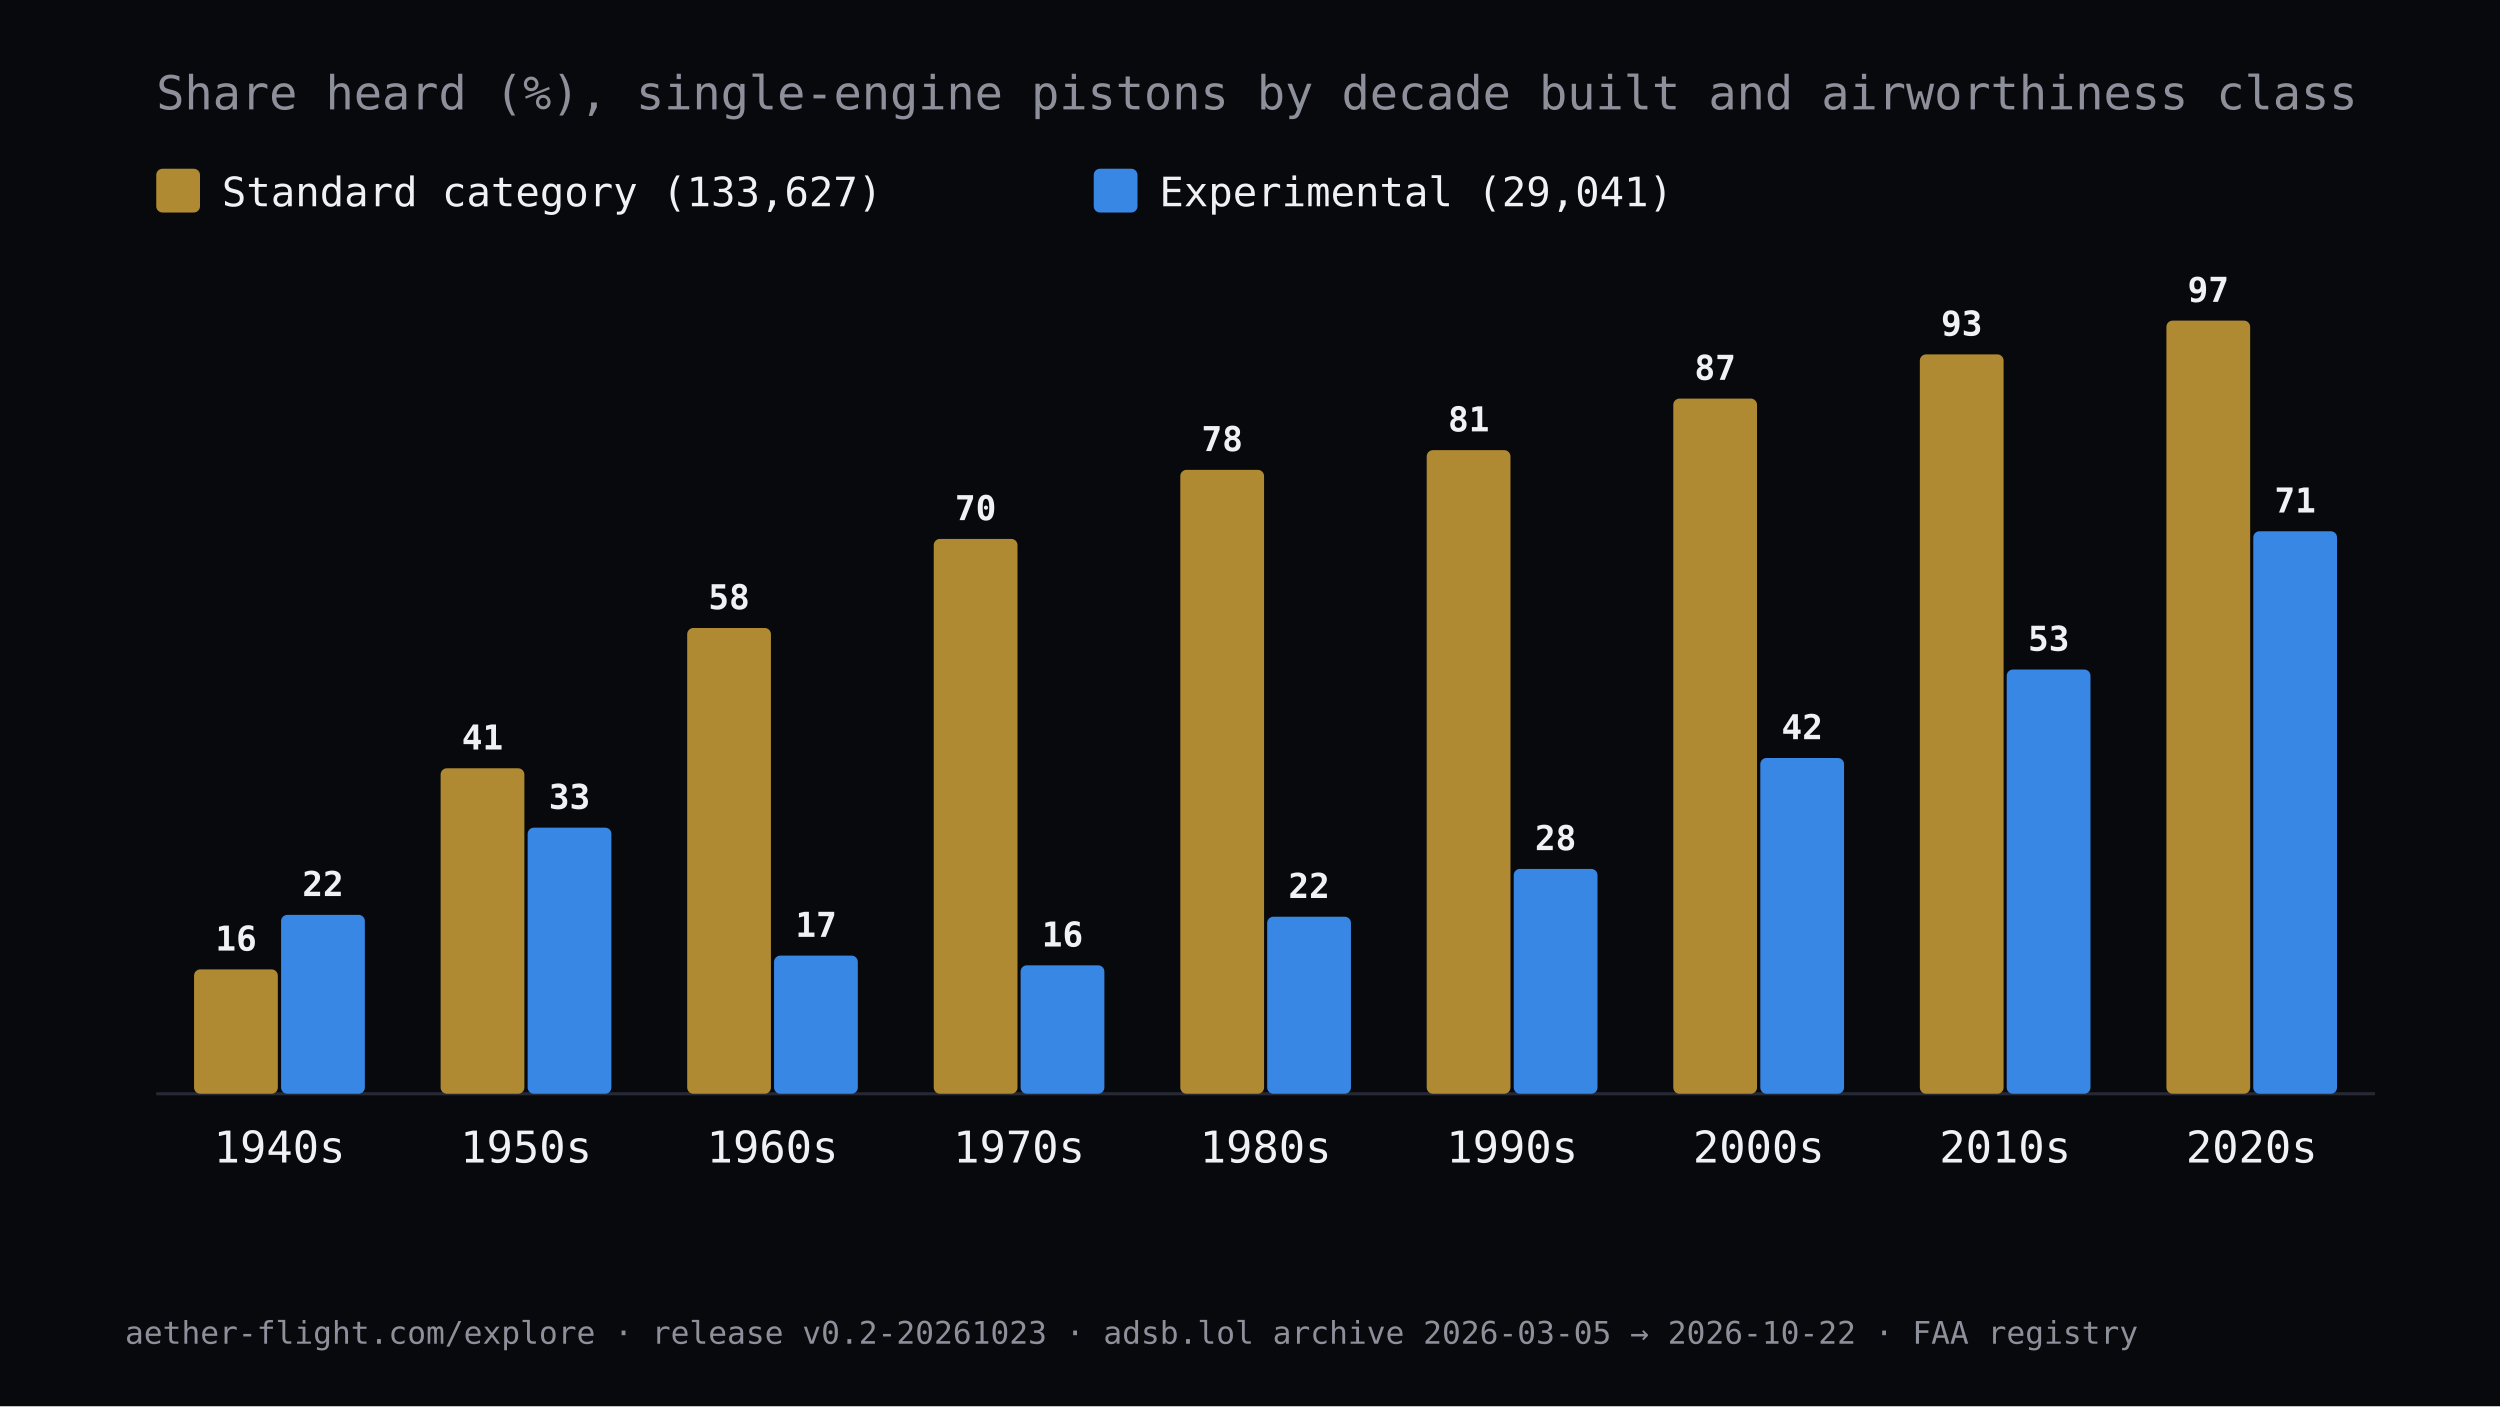
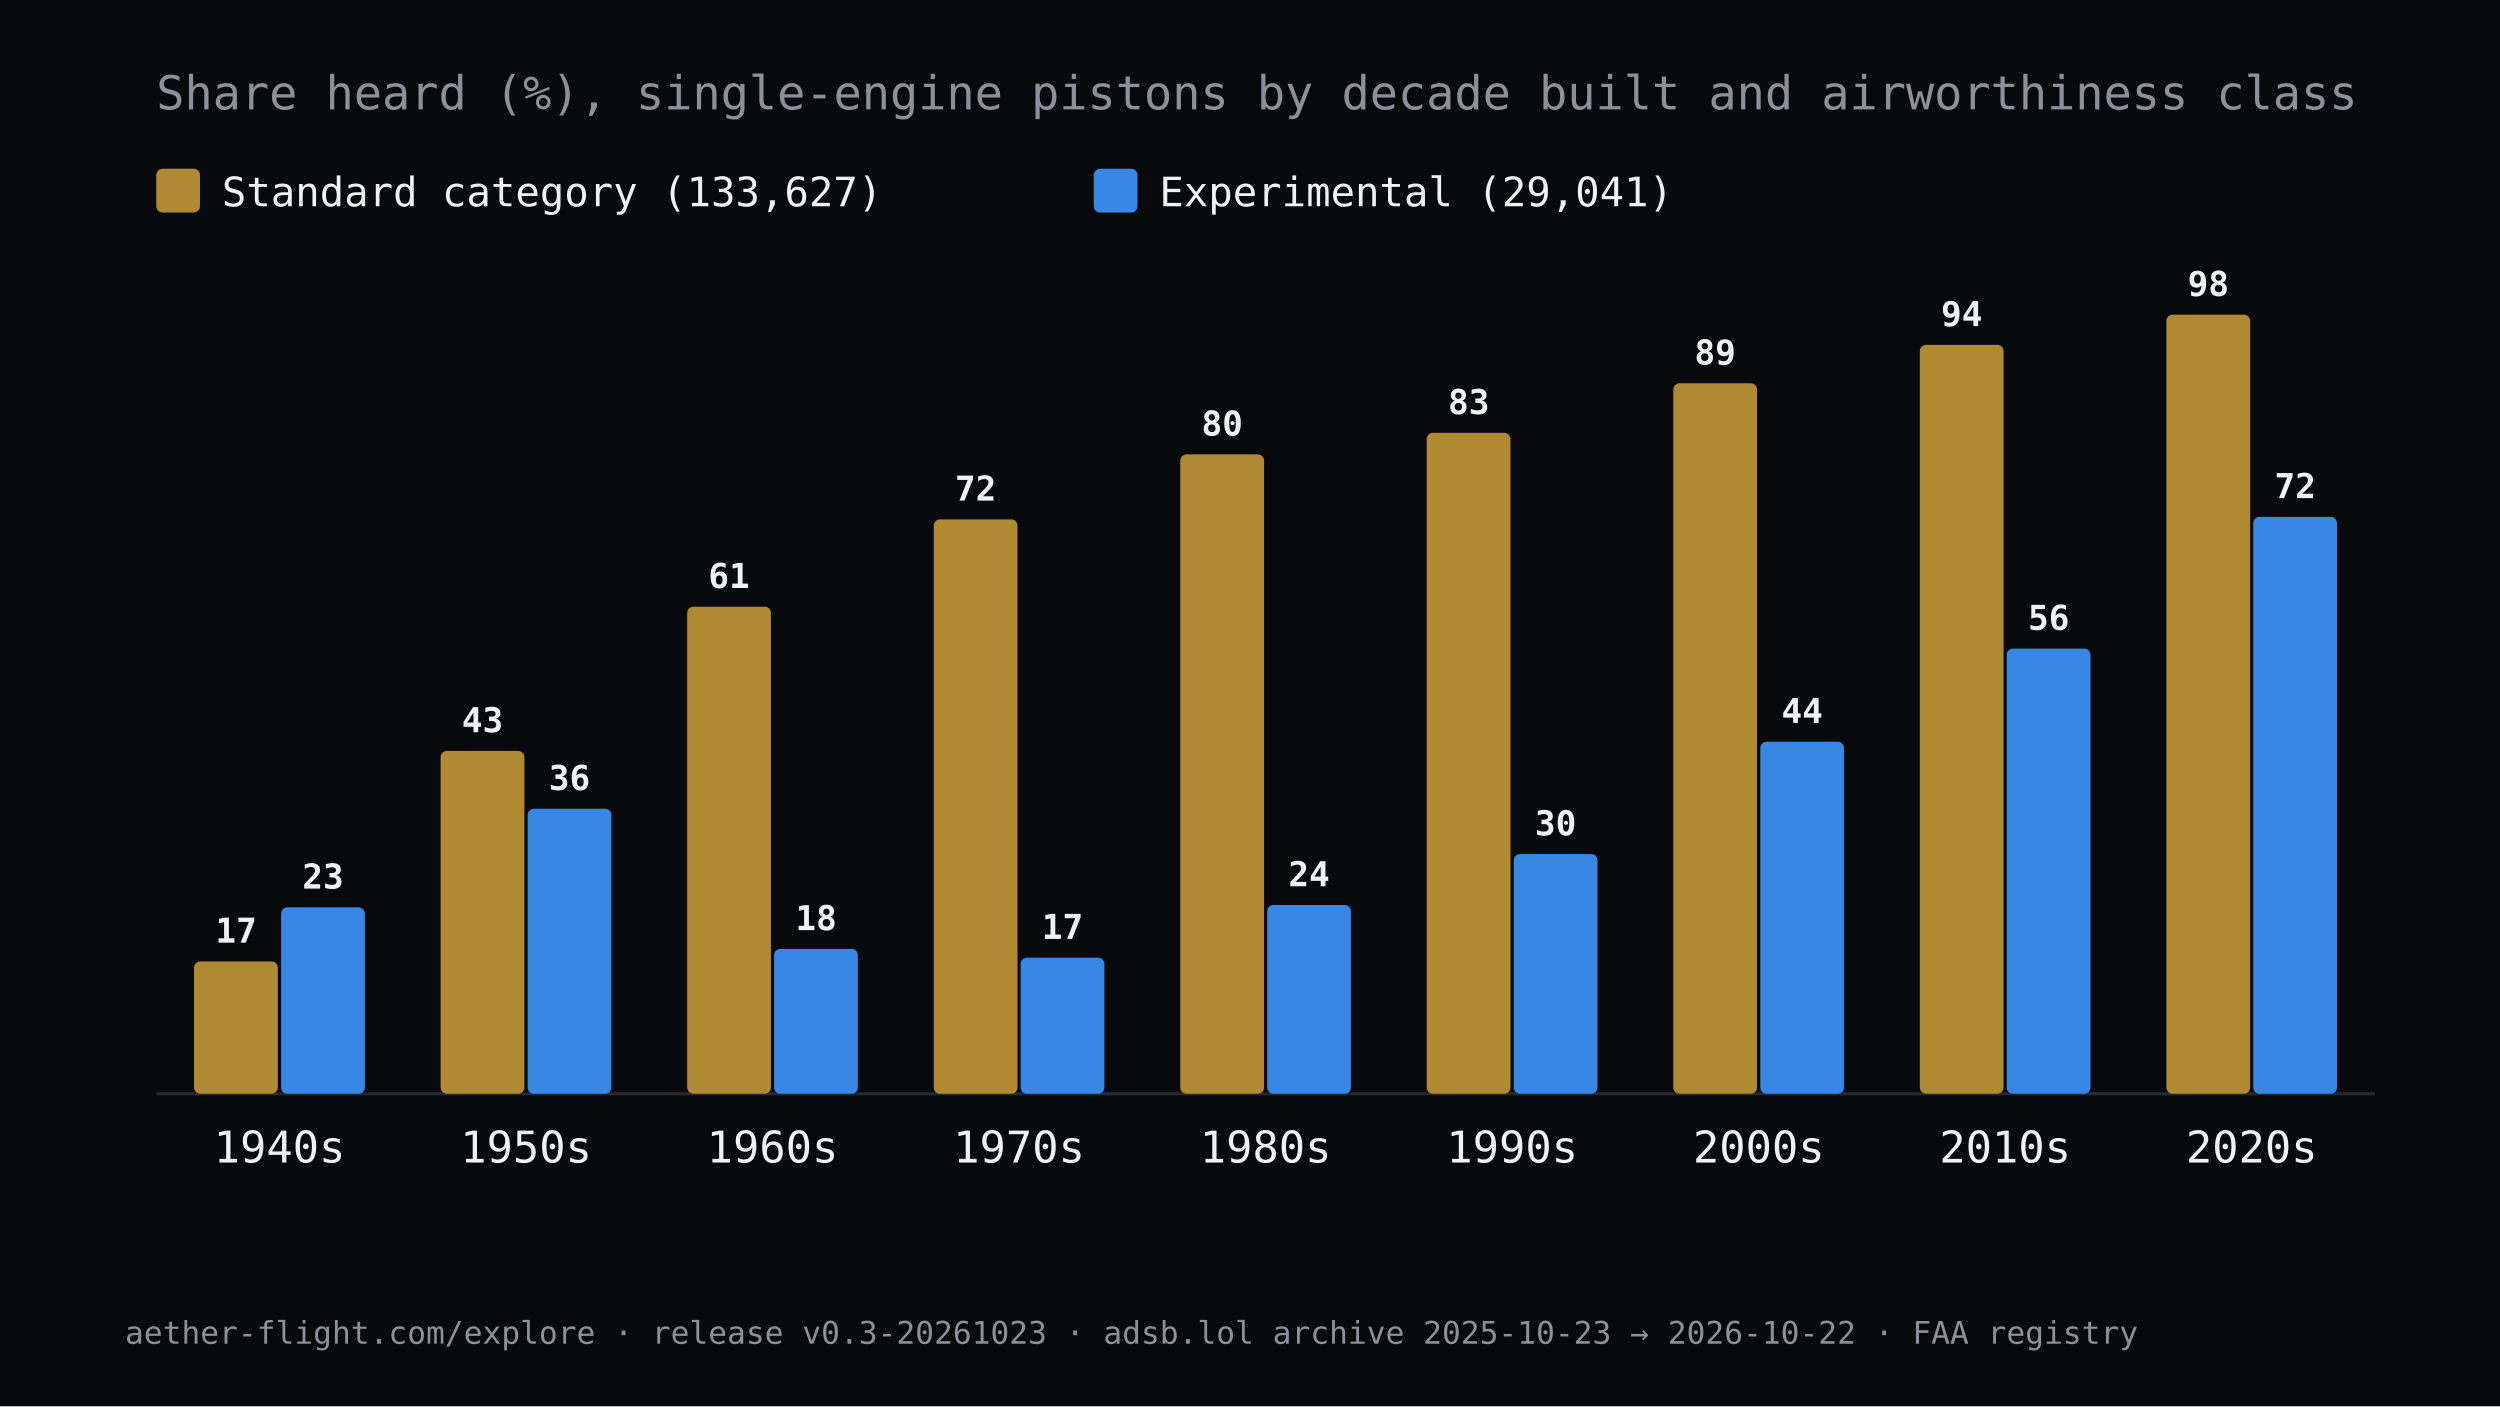
<svg xmlns="http://www.w3.org/2000/svg" viewBox="0 0 1600 900" width="1600" height="900" font-family="'Azeret Mono', Menlo, Consolas, monospace">
  <rect width="1600" height="900" fill="#08090c" />
  <line x1="100.0" y1="700.0" x2="1520.0" y2="700.0" stroke="#262933" stroke-width="2" />
-   <rect x="124.2" y="620.4" width="53.6" height="79.6" rx="4" fill="#b08a32" />
-   <text x="151.1" y="608.4" font-size="22" font-weight="600" fill="#f0f1f4" text-anchor="middle">16</text>
-   <rect x="179.9" y="585.5" width="53.6" height="114.5" rx="4" fill="#3987e5" />
-   <text x="206.7" y="573.5" font-size="22" font-weight="600" fill="#f0f1f4" text-anchor="middle">22</text>
+   <rect x="124.2" y="615.3" width="53.6" height="84.7" rx="4" fill="#b08a32" />
+   <text x="151.1" y="603.3" font-size="22" font-weight="600" fill="#f0f1f4" text-anchor="middle">17</text>
+   <rect x="179.9" y="580.7" width="53.6" height="119.3" rx="4" fill="#3987e5" />
+   <text x="206.7" y="568.7" font-size="22" font-weight="600" fill="#f0f1f4" text-anchor="middle">23</text>
  <text x="178.9" y="744.0" font-size="28" font-weight="400" fill="#f0f1f4" text-anchor="middle">1940s</text>
-   <rect x="282.0" y="491.7" width="53.6" height="208.3" rx="4" fill="#b08a32" />
-   <text x="308.8" y="479.7" font-size="22" font-weight="600" fill="#f0f1f4" text-anchor="middle">41</text>
-   <rect x="337.7" y="529.7" width="53.6" height="170.3" rx="4" fill="#3987e5" />
-   <text x="364.5" y="517.7" font-size="22" font-weight="600" fill="#f0f1f4" text-anchor="middle">33</text>
+   <rect x="282.0" y="480.6" width="53.6" height="219.4" rx="4" fill="#b08a32" />
+   <text x="308.8" y="468.6" font-size="22" font-weight="600" fill="#f0f1f4" text-anchor="middle">43</text>
+   <rect x="337.7" y="517.6" width="53.6" height="182.4" rx="4" fill="#3987e5" />
+   <text x="364.5" y="505.6" font-size="22" font-weight="600" fill="#f0f1f4" text-anchor="middle">36</text>
  <text x="336.7" y="744.0" font-size="28" font-weight="400" fill="#f0f1f4" text-anchor="middle">1950s</text>
-   <rect x="439.8" y="401.9" width="53.6" height="298.1" rx="4" fill="#b08a32" />
-   <text x="466.6" y="389.9" font-size="22" font-weight="600" fill="#f0f1f4" text-anchor="middle">58</text>
-   <rect x="495.4" y="611.6" width="53.6" height="88.4" rx="4" fill="#3987e5" />
-   <text x="522.3" y="599.6" font-size="22" font-weight="600" fill="#f0f1f4" text-anchor="middle">17</text>
+   <rect x="439.8" y="388.3" width="53.6" height="311.7" rx="4" fill="#b08a32" />
+   <text x="466.6" y="376.3" font-size="22" font-weight="600" fill="#f0f1f4" text-anchor="middle">61</text>
+   <rect x="495.4" y="607.3" width="53.6" height="92.7" rx="4" fill="#3987e5" />
+   <text x="522.3" y="595.3" font-size="22" font-weight="600" fill="#f0f1f4" text-anchor="middle">18</text>
  <text x="494.4" y="744.0" font-size="28" font-weight="400" fill="#f0f1f4" text-anchor="middle">1960s</text>
-   <rect x="597.6" y="344.9" width="53.6" height="355.1" rx="4" fill="#b08a32" />
-   <text x="624.4" y="332.9" font-size="22" font-weight="600" fill="#f0f1f4" text-anchor="middle">70</text>
-   <rect x="653.2" y="617.8" width="53.6" height="82.2" rx="4" fill="#3987e5" />
-   <text x="680.0" y="605.8" font-size="22" font-weight="600" fill="#f0f1f4" text-anchor="middle">16</text>
+   <rect x="597.6" y="332.4" width="53.6" height="367.6" rx="4" fill="#b08a32" />
+   <text x="624.4" y="320.4" font-size="22" font-weight="600" fill="#f0f1f4" text-anchor="middle">72</text>
+   <rect x="653.2" y="612.9" width="53.6" height="87.1" rx="4" fill="#3987e5" />
+   <text x="680.0" y="600.9" font-size="22" font-weight="600" fill="#f0f1f4" text-anchor="middle">17</text>
  <text x="652.2" y="744.0" font-size="28" font-weight="400" fill="#f0f1f4" text-anchor="middle">1970s</text>
-   <rect x="755.4" y="300.7" width="53.6" height="399.3" rx="4" fill="#b08a32" />
-   <text x="782.2" y="288.7" font-size="22" font-weight="600" fill="#f0f1f4" text-anchor="middle">78</text>
-   <rect x="811.0" y="586.7" width="53.6" height="113.3" rx="4" fill="#3987e5" />
-   <text x="837.8" y="574.7" font-size="22" font-weight="600" fill="#f0f1f4" text-anchor="middle">22</text>
+   <rect x="755.4" y="290.8" width="53.6" height="409.2" rx="4" fill="#b08a32" />
+   <text x="782.2" y="278.8" font-size="22" font-weight="600" fill="#f0f1f4" text-anchor="middle">80</text>
+   <rect x="811.0" y="579.2" width="53.6" height="120.8" rx="4" fill="#3987e5" />
+   <text x="837.8" y="567.2" font-size="22" font-weight="600" fill="#f0f1f4" text-anchor="middle">24</text>
  <text x="810.0" y="744.0" font-size="28" font-weight="400" fill="#f0f1f4" text-anchor="middle">1980s</text>
-   <rect x="913.1" y="288.1" width="53.6" height="411.9" rx="4" fill="#b08a32" />
-   <text x="940.0" y="276.1" font-size="22" font-weight="600" fill="#f0f1f4" text-anchor="middle">81</text>
-   <rect x="968.8" y="556.1" width="53.6" height="143.9" rx="4" fill="#3987e5" />
-   <text x="995.6" y="544.1" font-size="22" font-weight="600" fill="#f0f1f4" text-anchor="middle">28</text>
+   <rect x="913.1" y="277.0" width="53.6" height="423.0" rx="4" fill="#b08a32" />
+   <text x="940.0" y="265.0" font-size="22" font-weight="600" fill="#f0f1f4" text-anchor="middle">83</text>
+   <rect x="968.8" y="546.6" width="53.6" height="153.4" rx="4" fill="#3987e5" />
+   <text x="995.6" y="534.6" font-size="22" font-weight="600" fill="#f0f1f4" text-anchor="middle">30</text>
  <text x="967.8" y="744.0" font-size="28" font-weight="400" fill="#f0f1f4" text-anchor="middle">1990s</text>
-   <rect x="1070.9" y="255.1" width="53.6" height="444.9" rx="4" fill="#b08a32" />
-   <text x="1097.7" y="243.1" font-size="22" font-weight="600" fill="#f0f1f4" text-anchor="middle">87</text>
-   <rect x="1126.6" y="485.1" width="53.6" height="214.9" rx="4" fill="#3987e5" />
-   <text x="1153.4" y="473.1" font-size="22" font-weight="600" fill="#f0f1f4" text-anchor="middle">42</text>
+   <rect x="1070.9" y="245.3" width="53.6" height="454.7" rx="4" fill="#b08a32" />
+   <text x="1097.7" y="233.3" font-size="22" font-weight="600" fill="#f0f1f4" text-anchor="middle">89</text>
+   <rect x="1126.6" y="474.7" width="53.6" height="225.3" rx="4" fill="#3987e5" />
+   <text x="1153.4" y="462.7" font-size="22" font-weight="600" fill="#f0f1f4" text-anchor="middle">44</text>
  <text x="1125.6" y="744.0" font-size="28" font-weight="400" fill="#f0f1f4" text-anchor="middle">2000s</text>
-   <rect x="1228.7" y="226.8" width="53.6" height="473.2" rx="4" fill="#b08a32" />
-   <text x="1255.5" y="214.8" font-size="22" font-weight="600" fill="#f0f1f4" text-anchor="middle">93</text>
-   <rect x="1284.3" y="428.5" width="53.6" height="271.5" rx="4" fill="#3987e5" />
-   <text x="1311.2" y="416.5" font-size="22" font-weight="600" fill="#f0f1f4" text-anchor="middle">53</text>
+   <rect x="1228.7" y="220.7" width="53.6" height="479.3" rx="4" fill="#b08a32" />
+   <text x="1255.5" y="208.7" font-size="22" font-weight="600" fill="#f0f1f4" text-anchor="middle">94</text>
+   <rect x="1284.3" y="415.1" width="53.6" height="284.9" rx="4" fill="#3987e5" />
+   <text x="1311.2" y="403.1" font-size="22" font-weight="600" fill="#f0f1f4" text-anchor="middle">56</text>
  <text x="1283.3" y="744.0" font-size="28" font-weight="400" fill="#f0f1f4" text-anchor="middle">2010s</text>
-   <rect x="1386.5" y="205.2" width="53.6" height="494.8" rx="4" fill="#b08a32" />
-   <text x="1413.3" y="193.2" font-size="22" font-weight="600" fill="#f0f1f4" text-anchor="middle">97</text>
-   <rect x="1442.1" y="340.0" width="53.6" height="360.0" rx="4" fill="#3987e5" />
-   <text x="1468.9" y="328.0" font-size="22" font-weight="600" fill="#f0f1f4" text-anchor="middle">71</text>
+   <rect x="1386.5" y="201.4" width="53.6" height="498.6" rx="4" fill="#b08a32" />
+   <text x="1413.3" y="189.4" font-size="22" font-weight="600" fill="#f0f1f4" text-anchor="middle">98</text>
+   <rect x="1442.1" y="330.8" width="53.6" height="369.2" rx="4" fill="#3987e5" />
+   <text x="1468.9" y="318.8" font-size="22" font-weight="600" fill="#f0f1f4" text-anchor="middle">72</text>
  <text x="1441.1" y="744.0" font-size="28" font-weight="400" fill="#f0f1f4" text-anchor="middle">2020s</text>
  <text x="100.0" y="70.0" font-size="30" font-weight="400" fill="#8d909a" text-anchor="start">Share heard (%), single-engine pistons by decade built and airworthiness class</text>
  <rect x="100.0" y="108.0" width="28.0" height="28.0" rx="4" fill="#b08a32" />
  <text x="142.0" y="132.0" font-size="26" font-weight="400" fill="#f0f1f4" text-anchor="start">Standard category (133,627)</text>
  <rect x="700.0" y="108.0" width="28.0" height="28.0" rx="4" fill="#3987e5" />
  <text x="742.0" y="132.0" font-size="26" font-weight="400" fill="#f0f1f4" text-anchor="start">Experimental (29,041)</text>
-   <text x="80.0" y="860.0" font-size="20" font-weight="400" fill="#8d909a" text-anchor="start">aether-flight.com/explore · release v0.2-20261023 · adsb.lol archive 2026-03-05 → 2026-10-22 · FAA registry</text>
+   <text x="80.0" y="860.0" font-size="20" font-weight="400" fill="#8d909a" text-anchor="start">aether-flight.com/explore · release v0.3-20261023 · adsb.lol archive 2025-10-23 → 2026-10-22 · FAA registry</text>
</svg>
